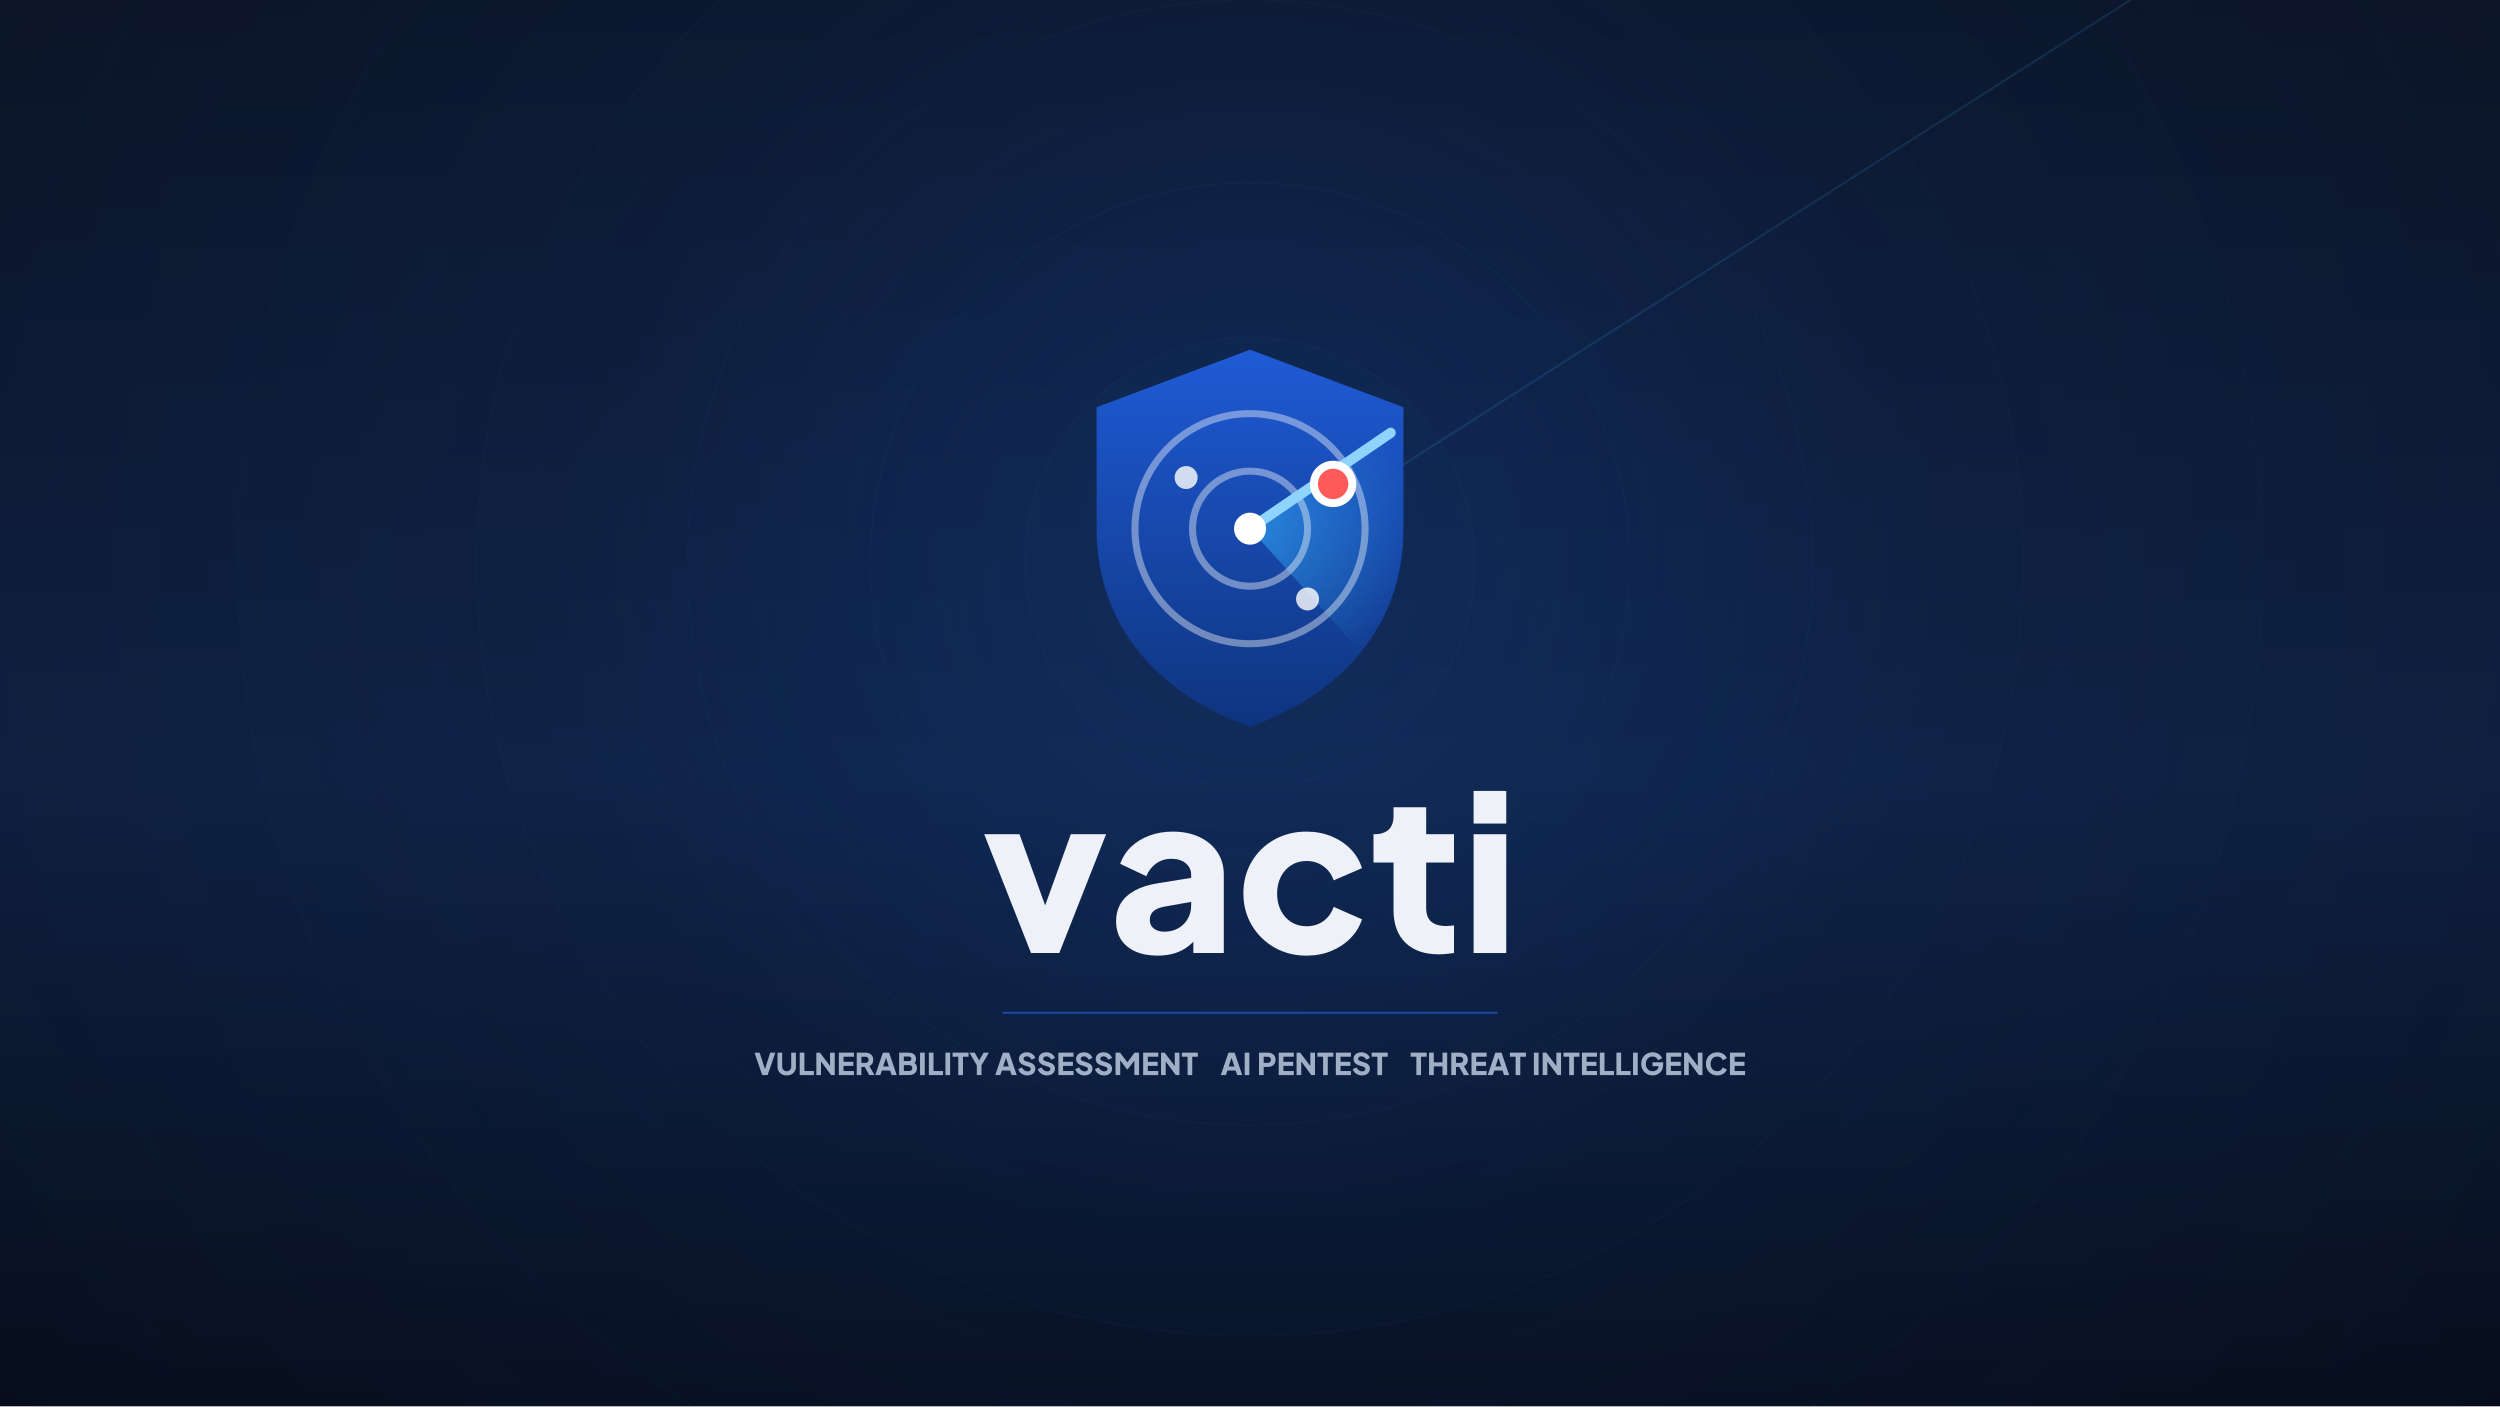
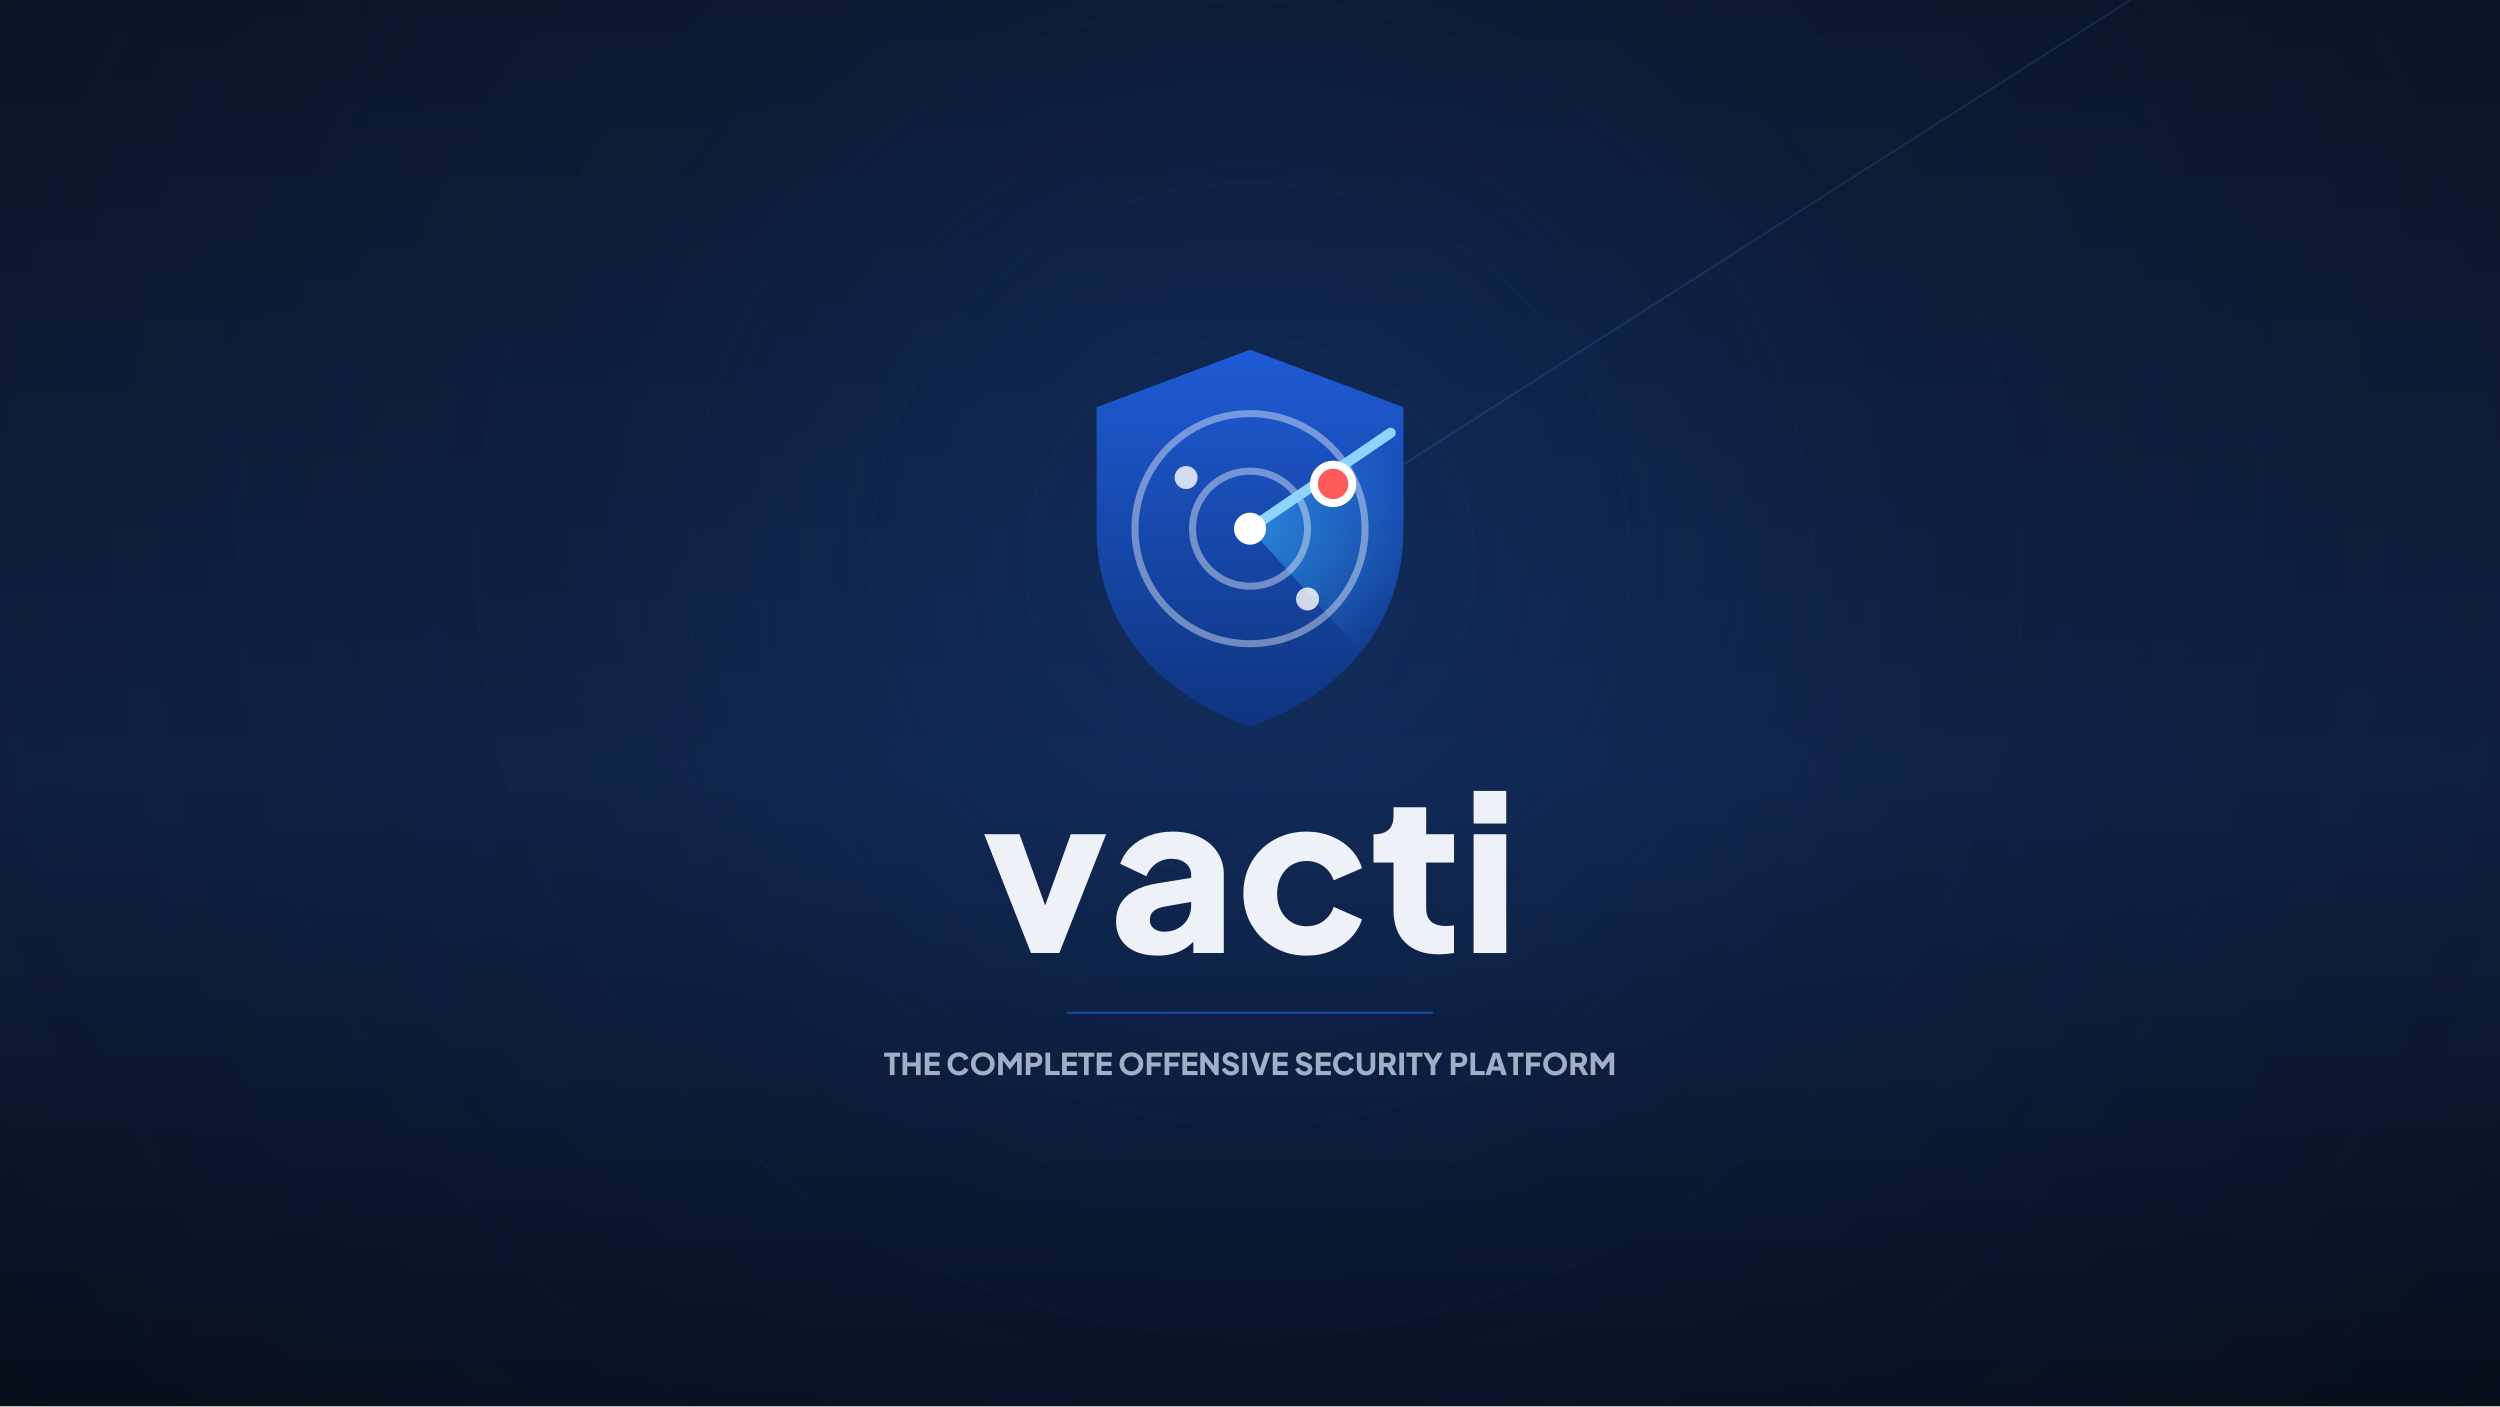
<svg xmlns="http://www.w3.org/2000/svg" width="2560" height="1440" viewBox="0 0 2560 1440" fill="none">
  <defs>
    <linearGradient id="bg-wp2560" x1="0" y1="0" x2="0" y2="1440" gradientUnits="userSpaceOnUse">
      <stop stop-color="#0B1324" />
      <stop offset="0.55" stop-color="#0E1E3C" />
      <stop offset="1" stop-color="#070D1A" />
    </linearGradient>
    <radialGradient id="glow-wp2560" cx="1280.0" cy="576.0" r="1587.2" gradientUnits="userSpaceOnUse">
      <stop stop-color="#1E66E3" stop-opacity="0.22" />
      <stop offset="0.45" stop-color="#1E66E3" stop-opacity="0.07" />
      <stop offset="1" stop-color="#1E66E3" stop-opacity="0" />
    </radialGradient>
  </defs>
  <rect width="2560" height="1440" fill="url(#bg-wp2560)" />
  <rect width="2560" height="1440" fill="url(#glow-wp2560)" />
  <circle cx="1280.0" cy="576.0" r="230.4" fill="none" stroke="#20406E" stroke-width="1.4" opacity="0.160" />
  <circle cx="1280.0" cy="576.0" r="388.8" fill="none" stroke="#20406E" stroke-width="1.4" opacity="0.138" />
  <circle cx="1280.0" cy="576.0" r="576.0" fill="none" stroke="#20406E" stroke-width="1.4" opacity="0.116" />
  <circle cx="1280.0" cy="576.0" r="792.0" fill="none" stroke="#20406E" stroke-width="1.4" opacity="0.094" />
  <circle cx="1280.0" cy="576.0" r="1036.8" fill="none" stroke="#20406E" stroke-width="1.4" opacity="0.072" />
  <path d="M1280.0 576.0 L2316.8 -86.4" stroke="#37B6FF" stroke-width="2" opacity="0.14" stroke-linecap="round" />
  <g transform="translate(1005.4,331.9)">
    <g transform="translate(78.261,0.000) scale(3.27273)">
      <defs>
        <linearGradient id="shield-s" x1="60" y1="8" x2="60" y2="126" gradientUnits="userSpaceOnUse">
          <stop stop-color="#1F5BD6" />
          <stop offset="1" stop-color="#0E347E" />
        </linearGradient>
        <radialGradient id="sweep-s" cx="60" cy="64" r="52" gradientUnits="userSpaceOnUse">
          <stop stop-color="#37B6FF" stop-opacity="0.55" />
          <stop offset="1" stop-color="#37B6FF" stop-opacity="0" />
        </radialGradient>
        <clipPath id="clip-s">
          <path d="M60 8 L108 26 V64 C108 95 88 116 60 126 C32 116 12 95 12 64 V26 Z" />
        </clipPath>
      </defs>
      <path d="M60 8 L108 26 V64 C108 95 88 116 60 126 C32 116 12 95 12 64 V26 Z" fill="url(#shield-s)" />
      <g clip-path="url(#clip-s)">
        <path d="M60 64 L112 30 L120 70 L96 104 Z" fill="url(#sweep-s)" />
        <g stroke="#FFFFFF" stroke-width="2.2" fill="none" opacity="0.4">
          <circle cx="60" cy="64" r="18" />
          <circle cx="60" cy="64" r="36" />
        </g>
        <path d="M60 64 L104 34" stroke="#8FD4FF" stroke-width="3.2" stroke-linecap="round" />
      </g>
      <circle cx="60" cy="64" r="5" fill="#FFFFFF" />
      <circle cx="40" cy="48" r="3.6" fill="#FFFFFF" opacity="0.8" />
      <circle cx="78" cy="86" r="3.6" fill="#FFFFFF" opacity="0.8" />
      <circle cx="86" cy="50" r="6" fill="#FF5A5A" stroke="#FFFFFF" stroke-width="2.5" />
    </g>
    <g transform="translate(0.00,644.00)">
      <g transform="translate(0.000,0.000)" fill="#EEF2F8">
        <path transform="translate(0.000,0) scale(0.22282,-0.22282)" d="M226 0 11 546H173L322 133H260L409 546H571L356 0Z" />
        <path transform="translate(130.126,0) scale(0.22282,-0.22282)" d="M224 -12Q165 -12 122.0 7.0Q79 26 56.0 61.5Q33 97 33 146Q33 192 54.0 227.5Q75 263 118.5 287.0Q162 311 227 321L394 348V238L254 213Q222 207 205.0 192.5Q188 178 188 151Q188 126 207.0 112.0Q226 98 254 98Q291 98 319.0 114.0Q347 130 362.5 157.5Q378 185 378 218V360Q378 391 353.5 412.0Q329 433 287 433Q247 433 216.5 411.0Q186 389 172 353L52 410Q68 456 103.0 489.0Q138 522 187.0 540.0Q236 558 294 558Q363 558 416.0 533.0Q469 508 498.5 463.5Q528 419 528 360V0H388V88L422 94Q398 58 369.0 34.5Q340 11 304.0 -0.5Q268 -12 224 -12Z" />
        <path transform="translate(260.475,0) scale(0.22282,-0.22282)" d="M323 -12Q241 -12 175.5 25.5Q110 63 71.5 128.0Q33 193 33 274Q33 355 71.0 419.5Q109 484 175.0 521.0Q241 558 323 558Q384 558 436.0 537.0Q488 516 525.0 478.5Q562 441 578 390L448 334Q434 375 400.5 399.0Q367 423 323 423Q284 423 253.5 404.0Q223 385 205.5 351.0Q188 317 188 273Q188 229 205.5 195.0Q223 161 253.5 142.0Q284 123 323 123Q368 123 401.0 147.0Q434 171 448 212L578 155Q563 107 526.0 69.0Q489 31 437.0 9.5Q385 -12 323 -12Z" />
        <path transform="translate(397.063,0) scale(0.22282,-0.22282)" d="M318 -6Q219 -6 164.5 47.5Q110 101 110 197V416H18V546H23Q65 546 87.5 567.0Q110 588 110 630V670H260V546H388V416H260V207Q260 179 270.0 160.5Q280 142 301.0 133.0Q322 124 353 124Q360 124 369.0 125.0Q378 126 388 127V0Q373 -2 354.0 -4.0Q335 -6 318 -6Z" />
        <path transform="translate(491.315,0) scale(0.22282,-0.22282)" d="M55 0V546H205V0ZM55 595V745H205V595Z" />
      </g>
    </g>
  </g>
-   <g transform="translate(772.3,1100.9)">
+   <g transform="translate(905.0,1100.9)">
    <g transform="translate(0.000,0.000)" fill="#9FB0C6">
-       <path transform="translate(0.000,0) scale(0.03087,-0.03087)" d="M266 0 11 745H181L373 147H339L531 745H701L446 0Z" />
-       <path transform="translate(22.108,0) scale(0.03087,-0.03087)" d="M362 -12Q274 -12 205.0 25.0Q136 62 96.5 126.5Q57 191 57 273V745H212V283Q212 239 231.5 203.5Q251 168 285.0 148.0Q319 128 362 128Q406 128 439.5 148.0Q473 168 492.5 203.5Q512 239 512 283V745H667V273Q667 191 627.5 126.5Q588 62 519.0 25.0Q450 -12 362 -12Z" />
-       <path transform="translate(44.586,0) scale(0.03087,-0.03087)" d="M66 0V745H221V135H536V0Z" />
-       <path transform="translate(61.599,0) scale(0.03087,-0.03087)" d="M66 0V745H185L585 218L521 203V745H676V0H556L163 531L221 546V0Z" />
-       <path transform="translate(84.633,0) scale(0.03087,-0.03087)" d="M66 0V745H567V610H221V441H547V306H221V135H567V0Z" />
-       <path transform="translate(102.944,0) scale(0.03087,-0.03087)" d="M66 0V745H351Q428 745 487.5 718.0Q547 691 581.0 638.0Q615 585 615 507Q615 431 580.0 377.5Q545 324 486 297L656 0H482L298 329L398 270H221V0ZM221 405H352Q385 405 409.0 418.0Q433 431 446.5 454.0Q460 477 460 507Q460 538 446.5 561.0Q433 584 409.0 597.0Q385 610 352 610H221Z" />
-       <path transform="translate(123.662,0) scale(0.03087,-0.03087)" d="M11 0 263 745H469L721 0H552L502 152H229L179 0ZM272 287H459L345 639H387Z" />
-       <path transform="translate(146.387,0) scale(0.03087,-0.03087)" d="M66 0V745H381Q458 745 513.0 719.0Q568 693 597.0 644.5Q626 596 626 527Q626 478 599.0 433.5Q572 389 510 359V435Q569 412 601.0 380.0Q633 348 645.0 310.5Q657 273 657 232Q657 122 584.0 61.0Q511 0 381 0ZM221 135H399Q446 135 474.0 162.0Q502 189 502 232Q502 276 474.0 303.0Q446 330 399 330H221ZM221 465H392Q428 465 449.5 485.5Q471 506 471 540Q471 574 449.5 594.5Q428 615 392 615H221Z" />
-       <path transform="translate(167.816,0) scale(0.03087,-0.03087)" d="M66 0V745H221V0Z" />
-       <path transform="translate(176.803,0) scale(0.03087,-0.03087)" d="M66 0V745H221V135H536V0Z" />
-       <path transform="translate(193.816,0) scale(0.03087,-0.03087)" d="M66 0V745H221V0Z" />
-       <path transform="translate(202.803,0) scale(0.03087,-0.03087)" d="M200 0V610H11V745H541V610H355V0Z" />
-       <path transform="translate(219.971,0) scale(0.03087,-0.03087)" d="M259 0V325L11 745H188L368 429H305L484 745H661L414 326V0Z" />
-       <path transform="translate(246.527,0) scale(0.03087,-0.03087)" d="M11 0 263 745H469L721 0H552L502 152H229L179 0ZM272 287H459L345 639H387Z" />
-       <path transform="translate(269.253,0) scale(0.03087,-0.03087)" d="M337 -12Q267 -12 205.5 13.5Q144 39 99.5 86.0Q55 133 33 197L160 254Q188 193 237.5 158.0Q287 123 347 123Q379 123 402.0 133.0Q425 143 438.0 160.5Q451 178 451 202Q451 228 435.0 246.5Q419 265 385 276L239 324Q150 353 105.0 406.5Q60 460 60 535Q60 601 92.5 651.0Q125 701 183.5 729.0Q242 757 318 757Q385 757 442.0 734.0Q499 711 540.5 669.0Q582 627 603 568L477 511Q456 563 414.0 592.5Q372 622 318 622Q287 622 263.0 612.0Q239 602 226.0 583.5Q213 565 213 541Q213 515 230.0 495.5Q247 476 281 465L424 419Q514 390 558.5 338.0Q603 286 603 211Q603 146 569.0 95.5Q535 45 475.5 16.5Q416 -12 337 -12Z" />
-       <path transform="translate(289.353,0) scale(0.03087,-0.03087)" d="M337 -12Q267 -12 205.5 13.5Q144 39 99.5 86.0Q55 133 33 197L160 254Q188 193 237.5 158.0Q287 123 347 123Q379 123 402.0 133.0Q425 143 438.0 160.5Q451 178 451 202Q451 228 435.0 246.5Q419 265 385 276L239 324Q150 353 105.0 406.5Q60 460 60 535Q60 601 92.5 651.0Q125 701 183.5 729.0Q242 757 318 757Q385 757 442.0 734.0Q499 711 540.5 669.0Q582 627 603 568L477 511Q456 563 414.0 592.5Q372 622 318 622Q287 622 263.0 612.0Q239 602 226.0 583.5Q213 565 213 541Q213 515 230.0 495.5Q247 476 281 465L424 419Q514 390 558.5 338.0Q603 286 603 211Q603 146 569.0 95.5Q535 45 475.5 16.5Q416 -12 337 -12Z" />
-       <path transform="translate(309.454,0) scale(0.03087,-0.03087)" d="M66 0V745H567V610H221V441H547V306H221V135H567V0Z" />
-       <path transform="translate(327.765,0) scale(0.03087,-0.03087)" d="M337 -12Q267 -12 205.5 13.5Q144 39 99.5 86.0Q55 133 33 197L160 254Q188 193 237.5 158.0Q287 123 347 123Q379 123 402.0 133.0Q425 143 438.0 160.5Q451 178 451 202Q451 228 435.0 246.5Q419 265 385 276L239 324Q150 353 105.0 406.5Q60 460 60 535Q60 601 92.5 651.0Q125 701 183.5 729.0Q242 757 318 757Q385 757 442.0 734.0Q499 711 540.5 669.0Q582 627 603 568L477 511Q456 563 414.0 592.5Q372 622 318 622Q287 622 263.0 612.0Q239 602 226.0 583.5Q213 565 213 541Q213 515 230.0 495.5Q247 476 281 465L424 419Q514 390 558.5 338.0Q603 286 603 211Q603 146 569.0 95.5Q535 45 475.5 16.5Q416 -12 337 -12Z" />
-       <path transform="translate(347.866,0) scale(0.03087,-0.03087)" d="M337 -12Q267 -12 205.5 13.5Q144 39 99.5 86.0Q55 133 33 197L160 254Q188 193 237.5 158.0Q287 123 347 123Q379 123 402.0 133.0Q425 143 438.0 160.5Q451 178 451 202Q451 228 435.0 246.5Q419 265 385 276L239 324Q150 353 105.0 406.5Q60 460 60 535Q60 601 92.5 651.0Q125 701 183.5 729.0Q242 757 318 757Q385 757 442.0 734.0Q499 711 540.5 669.0Q582 627 603 568L477 511Q456 563 414.0 592.5Q372 622 318 622Q287 622 263.0 612.0Q239 602 226.0 583.5Q213 565 213 541Q213 515 230.0 495.5Q247 476 281 465L424 419Q514 390 558.5 338.0Q603 286 603 211Q603 146 569.0 95.5Q535 45 475.5 16.5Q416 -12 337 -12Z" />
-       <path transform="translate(367.967,0) scale(0.03087,-0.03087)" d="M66 0V745H216L495 375H425L696 745H846V0H691V574L753 560L466 190H446L169 560L221 574V0Z" />
-       <path transform="translate(396.249,0) scale(0.03087,-0.03087)" d="M66 0V745H567V610H221V441H547V306H221V135H567V0Z" />
-       <path transform="translate(414.559,0) scale(0.03087,-0.03087)" d="M66 0V745H185L585 218L521 203V745H676V0H556L163 531L221 546V0Z" />
-       <path transform="translate(437.593,0) scale(0.03087,-0.03087)" d="M200 0V610H11V745H541V610H355V0Z" />
-       <path transform="translate(477.495,0) scale(0.03087,-0.03087)" d="M11 0 263 745H469L721 0H552L502 152H229L179 0ZM272 287H459L345 639H387Z" />
-       <path transform="translate(500.220,0) scale(0.03087,-0.03087)" d="M66 0V745H221V0Z" />
-       <path transform="translate(514.891,0) scale(0.03087,-0.03087)" d="M66 0V745H352Q429 745 488.5 718.0Q548 691 582.0 638.0Q616 585 616 507Q616 431 581.5 378.0Q547 325 487.5 297.5Q428 270 352 270H221V0ZM221 405H353Q386 405 410.0 418.0Q434 431 447.5 454.0Q461 477 461 507Q461 538 447.5 561.0Q434 584 410.0 597.0Q386 610 353 610H221Z" />
-       <path transform="translate(535.053,0) scale(0.03087,-0.03087)" d="M66 0V745H567V610H221V441H547V306H221V135H567V0Z" />
-       <path transform="translate(553.364,0) scale(0.03087,-0.03087)" d="M66 0V745H185L585 218L521 203V745H676V0H556L163 531L221 546V0Z" />
-       <path transform="translate(576.397,0) scale(0.03087,-0.03087)" d="M200 0V610H11V745H541V610H355V0Z" />
-       <path transform="translate(593.565,0) scale(0.03087,-0.03087)" d="M66 0V745H567V610H221V441H547V306H221V135H567V0Z" />
-       <path transform="translate(611.876,0) scale(0.03087,-0.03087)" d="M337 -12Q267 -12 205.5 13.5Q144 39 99.5 86.0Q55 133 33 197L160 254Q188 193 237.5 158.0Q287 123 347 123Q379 123 402.0 133.0Q425 143 438.0 160.5Q451 178 451 202Q451 228 435.0 246.5Q419 265 385 276L239 324Q150 353 105.0 406.5Q60 460 60 535Q60 601 92.5 651.0Q125 701 183.5 729.0Q242 757 318 757Q385 757 442.0 734.0Q499 711 540.5 669.0Q582 627 603 568L477 511Q456 563 414.0 592.5Q372 622 318 622Q287 622 263.0 612.0Q239 602 226.0 583.5Q213 565 213 541Q213 515 230.0 495.5Q247 476 281 465L424 419Q514 390 558.5 338.0Q603 286 603 211Q603 146 569.0 95.5Q535 45 475.5 16.5Q416 -12 337 -12Z" />
-       <path transform="translate(631.977,0) scale(0.03087,-0.03087)" d="M200 0V610H11V745H541V610H355V0Z" />
-       <path transform="translate(671.879,0) scale(0.03087,-0.03087)" d="M200 0V610H11V745H541V610H355V0Z" />
-       <path transform="translate(689.047,0) scale(0.03087,-0.03087)" d="M66 0V745H221V423H511V745H666V0H511V288H221V0Z" />
-       <path transform="translate(711.772,0) scale(0.03087,-0.03087)" d="M66 0V745H351Q428 745 487.5 718.0Q547 691 581.0 638.0Q615 585 615 507Q615 431 580.0 377.5Q545 324 486 297L656 0H482L298 329L398 270H221V0ZM221 405H352Q385 405 409.0 418.0Q433 431 446.5 454.0Q460 477 460 507Q460 538 446.5 561.0Q433 584 409.0 597.0Q385 610 352 610H221Z" />
-       <path transform="translate(732.490,0) scale(0.03087,-0.03087)" d="M66 0V745H567V610H221V441H547V306H221V135H567V0Z" />
-       <path transform="translate(750.801,0) scale(0.03087,-0.03087)" d="M11 0 263 745H469L721 0H552L502 152H229L179 0ZM272 287H459L345 639H387Z" />
-       <path transform="translate(773.526,0) scale(0.03087,-0.03087)" d="M200 0V610H11V745H541V610H355V0Z" />
-       <path transform="translate(796.377,0) scale(0.03087,-0.03087)" d="M66 0V745H221V0Z" />
-       <path transform="translate(805.364,0) scale(0.03087,-0.03087)" d="M66 0V745H185L585 218L521 203V745H676V0H556L163 531L221 546V0Z" />
-       <path transform="translate(828.398,0) scale(0.03087,-0.03087)" d="M200 0V610H11V745H541V610H355V0Z" />
-       <path transform="translate(845.566,0) scale(0.03087,-0.03087)" d="M66 0V745H567V610H221V441H547V306H221V135H567V0Z" />
-       <path transform="translate(863.877,0) scale(0.03087,-0.03087)" d="M66 0V745H221V135H536V0Z" />
-       <path transform="translate(880.890,0) scale(0.03087,-0.03087)" d="M66 0V745H221V135H536V0Z" />
-       <path transform="translate(897.904,0) scale(0.03087,-0.03087)" d="M66 0V745H221V0Z" />
-       <path transform="translate(906.891,0) scale(0.03087,-0.03087)" d="M424 -12Q344 -12 275.0 17.0Q206 46 154.0 98.0Q102 150 73.0 220.0Q44 290 44 373Q44 456 72.0 526.5Q100 597 151.0 648.5Q202 700 270.5 728.5Q339 757 420 757Q501 757 565.5 730.0Q630 703 675.0 658.0Q720 613 739 558L602 492Q583 546 535.5 581.5Q488 617 420 617Q354 617 304.0 586.0Q254 555 226.5 500.5Q199 446 199 373Q199 300 228.0 245.0Q257 190 307.5 159.0Q358 128 424 128Q475 128 519.5 147.5Q564 167 591.5 204.0Q619 241 619 293V355L690 295H420V425H774V346Q774 255 744.0 187.5Q714 120 663.5 75.5Q613 31 550.5 9.5Q488 -12 424 -12Z" />
-       <path transform="translate(931.839,0) scale(0.03087,-0.03087)" d="M66 0V745H567V610H221V441H547V306H221V135H567V0Z" />
-       <path transform="translate(950.149,0) scale(0.03087,-0.03087)" d="M66 0V745H185L585 218L521 203V745H676V0H556L163 531L221 546V0Z" />
-       <path transform="translate(973.183,0) scale(0.03087,-0.03087)" d="M420 -12Q340 -12 271.5 17.0Q203 46 152.0 98.0Q101 150 72.5 220.0Q44 290 44 373Q44 456 72.0 526.5Q100 597 151.0 648.5Q202 700 270.5 728.5Q339 757 420 757Q501 757 565.5 730.0Q630 703 675.0 658.0Q720 613 739 558L602 492Q583 546 535.5 581.5Q488 617 420 617Q354 617 304.0 586.0Q254 555 226.5 500.5Q199 446 199 373Q199 300 226.5 245.0Q254 190 304.0 159.0Q354 128 420 128Q488 128 535.5 163.5Q583 199 602 253L739 187Q720 132 675.0 87.0Q630 42 565.5 15.0Q501 -12 420 -12Z" />
-       <path transform="translate(997.143,0) scale(0.03087,-0.03087)" d="M66 0V745H567V610H221V441H547V306H221V135H567V0Z" />
+       <path transform="translate(0.000,0) scale(0.03087,-0.03087)" d="M200 0V610H11V745H541V610H355V0Z" />
+       <path transform="translate(17.168,0) scale(0.03087,-0.03087)" d="M66 0V745H221V423H511V745H666V0H511V288H221V0Z" />
+       <path transform="translate(39.893,0) scale(0.03087,-0.03087)" d="M66 0V745H567V610H221V441H547V306H221V135H567V0Z" />
+       <path transform="translate(63.887,0) scale(0.03087,-0.03087)" d="M420 -12Q340 -12 271.5 17.0Q203 46 152.0 98.0Q101 150 72.5 220.0Q44 290 44 373Q44 456 72.0 526.5Q100 597 151.0 648.5Q202 700 270.5 728.5Q339 757 420 757Q501 757 565.5 730.0Q630 703 675.0 658.0Q720 613 739 558L602 492Q583 546 535.5 581.5Q488 617 420 617Q354 617 304.0 586.0Q254 555 226.5 500.5Q199 446 199 373Q199 300 226.5 245.0Q254 190 304.0 159.0Q354 128 420 128Q488 128 535.5 163.5Q583 199 602 253L739 187Q720 132 675.0 87.0Q630 42 565.5 15.0Q501 -12 420 -12Z" />
+       <path transform="translate(87.847,0) scale(0.03087,-0.03087)" d="M439 -12Q355 -12 283.0 17.0Q211 46 157.5 98.5Q104 151 74.0 221.0Q44 291 44 373Q44 455 73.5 525.0Q103 595 156.5 647.0Q210 699 282.0 728.0Q354 757 439 757Q524 757 596.0 728.0Q668 699 721.5 647.0Q775 595 804.5 525.0Q834 455 834 373Q834 291 804.0 221.0Q774 151 720.5 98.5Q667 46 595.0 17.0Q523 -12 439 -12ZM439 128Q490 128 533.5 146.0Q577 164 610.0 196.5Q643 229 661.0 274.0Q679 319 679 373Q679 427 661.0 471.5Q643 516 610.0 549.0Q577 582 533.5 599.5Q490 617 439 617Q388 617 344.5 599.5Q301 582 268.0 549.0Q235 516 217.0 471.5Q199 427 199 373Q199 319 217.0 274.0Q235 229 268.0 196.5Q301 164 344.5 146.0Q388 128 439 128Z" />
+       <path transform="translate(115.080,0) scale(0.03087,-0.03087)" d="M66 0V745H216L495 375H425L696 745H846V0H691V574L753 560L466 190H446L169 560L221 574V0Z" />
+       <path transform="translate(143.362,0) scale(0.03087,-0.03087)" d="M66 0V745H352Q429 745 488.5 718.0Q548 691 582.0 638.0Q616 585 616 507Q616 431 581.5 378.0Q547 325 487.5 297.5Q428 270 352 270H221V0ZM221 405H353Q386 405 410.0 418.0Q434 431 447.5 454.0Q461 477 461 507Q461 538 447.5 561.0Q434 584 410.0 597.0Q386 610 353 610H221Z" />
+       <path transform="translate(163.524,0) scale(0.03087,-0.03087)" d="M66 0V745H221V135H536V0Z" />
+       <path transform="translate(180.538,0) scale(0.03087,-0.03087)" d="M66 0V745H567V610H221V441H547V306H221V135H567V0Z" />
+       <path transform="translate(198.848,0) scale(0.03087,-0.03087)" d="M200 0V610H11V745H541V610H355V0Z" />
+       <path transform="translate(216.016,0) scale(0.03087,-0.03087)" d="M66 0V745H567V610H221V441H547V306H221V135H567V0Z" />
+       <path transform="translate(240.010,0) scale(0.03087,-0.03087)" d="M439 -12Q355 -12 283.0 17.0Q211 46 157.5 98.5Q104 151 74.0 221.0Q44 291 44 373Q44 455 73.5 525.0Q103 595 156.5 647.0Q210 699 282.0 728.0Q354 757 439 757Q524 757 596.0 728.0Q668 699 721.5 647.0Q775 595 804.5 525.0Q834 455 834 373Q834 291 804.0 221.0Q774 151 720.5 98.5Q667 46 595.0 17.0Q523 -12 439 -12ZM439 128Q490 128 533.5 146.0Q577 164 610.0 196.5Q643 229 661.0 274.0Q679 319 679 373Q679 427 661.0 471.5Q643 516 610.0 549.0Q577 582 533.5 599.5Q490 617 439 617Q388 617 344.5 599.5Q301 582 268.0 549.0Q235 516 217.0 471.5Q199 427 199 373Q199 319 217.0 274.0Q235 229 268.0 196.5Q301 164 344.5 146.0Q388 128 439 128Z" />
+       <path transform="translate(267.243,0) scale(0.03087,-0.03087)" d="M66 0V745H576V610H221V421H526V286H221V0Z" />
+       <path transform="translate(285.491,0) scale(0.03087,-0.03087)" d="M66 0V745H576V610H221V421H526V286H221V0Z" />
+       <path transform="translate(303.740,0) scale(0.03087,-0.03087)" d="M66 0V745H567V610H221V441H547V306H221V135H567V0Z" />
+       <path transform="translate(322.050,0) scale(0.03087,-0.03087)" d="M66 0V745H185L585 218L521 203V745H676V0H556L163 531L221 546V0Z" />
+       <path transform="translate(345.084,0) scale(0.03087,-0.03087)" d="M337 -12Q267 -12 205.5 13.5Q144 39 99.5 86.0Q55 133 33 197L160 254Q188 193 237.5 158.0Q287 123 347 123Q379 123 402.0 133.0Q425 143 438.0 160.5Q451 178 451 202Q451 228 435.0 246.5Q419 265 385 276L239 324Q150 353 105.0 406.5Q60 460 60 535Q60 601 92.5 651.0Q125 701 183.5 729.0Q242 757 318 757Q385 757 442.0 734.0Q499 711 540.5 669.0Q582 627 603 568L477 511Q456 563 414.0 592.5Q372 622 318 622Q287 622 263.0 612.0Q239 602 226.0 583.5Q213 565 213 541Q213 515 230.0 495.5Q247 476 281 465L424 419Q514 390 558.5 338.0Q603 286 603 211Q603 146 569.0 95.5Q535 45 475.5 16.5Q416 -12 337 -12Z" />
+       <path transform="translate(365.185,0) scale(0.03087,-0.03087)" d="M66 0V745H221V0Z" />
+       <path transform="translate(374.172,0) scale(0.03087,-0.03087)" d="M266 0 11 745H181L373 147H339L531 745H701L446 0Z" />
+       <path transform="translate(396.280,0) scale(0.03087,-0.03087)" d="M66 0V745H567V610H221V441H547V306H221V135H567V0Z" />
+       <path transform="translate(420.274,0) scale(0.03087,-0.03087)" d="M337 -12Q267 -12 205.5 13.5Q144 39 99.5 86.0Q55 133 33 197L160 254Q188 193 237.5 158.0Q287 123 347 123Q379 123 402.0 133.0Q425 143 438.0 160.5Q451 178 451 202Q451 228 435.0 246.5Q419 265 385 276L239 324Q150 353 105.0 406.5Q60 460 60 535Q60 601 92.5 651.0Q125 701 183.5 729.0Q242 757 318 757Q385 757 442.0 734.0Q499 711 540.5 669.0Q582 627 603 568L477 511Q456 563 414.0 592.5Q372 622 318 622Q287 622 263.0 612.0Q239 602 226.0 583.5Q213 565 213 541Q213 515 230.0 495.5Q247 476 281 465L424 419Q514 390 558.5 338.0Q603 286 603 211Q603 146 569.0 95.5Q535 45 475.5 16.5Q416 -12 337 -12Z" />
+       <path transform="translate(440.374,0) scale(0.03087,-0.03087)" d="M66 0V745H567V610H221V441H547V306H221V135H567V0Z" />
+       <path transform="translate(458.685,0) scale(0.03087,-0.03087)" d="M420 -12Q340 -12 271.5 17.0Q203 46 152.0 98.0Q101 150 72.5 220.0Q44 290 44 373Q44 456 72.0 526.5Q100 597 151.0 648.5Q202 700 270.5 728.5Q339 757 420 757Q501 757 565.5 730.0Q630 703 675.0 658.0Q720 613 739 558L602 492Q583 546 535.5 581.5Q488 617 420 617Q354 617 304.0 586.0Q254 555 226.5 500.5Q199 446 199 373Q199 300 226.5 245.0Q254 190 304.0 159.0Q354 128 420 128Q488 128 535.5 163.5Q583 199 602 253L739 187Q720 132 675.0 87.0Q630 42 565.5 15.0Q501 -12 420 -12Z" />
+       <path transform="translate(482.645,0) scale(0.03087,-0.03087)" d="M362 -12Q274 -12 205.0 25.0Q136 62 96.5 126.5Q57 191 57 273V745H212V283Q212 239 231.5 203.5Q251 168 285.0 148.0Q319 128 362 128Q406 128 439.5 148.0Q473 168 492.5 203.5Q512 239 512 283V745H667V273Q667 191 627.5 126.5Q588 62 519.0 25.0Q450 -12 362 -12Z" />
+       <path transform="translate(505.123,0) scale(0.03087,-0.03087)" d="M66 0V745H351Q428 745 487.5 718.0Q547 691 581.0 638.0Q615 585 615 507Q615 431 580.0 377.5Q545 324 486 297L656 0H482L298 329L398 270H221V0ZM221 405H352Q385 405 409.0 418.0Q433 431 446.5 454.0Q460 477 460 507Q460 538 446.5 561.0Q433 584 409.0 597.0Q385 610 352 610H221Z" />
+       <path transform="translate(525.841,0) scale(0.03087,-0.03087)" d="M66 0V745H221V0Z" />
+       <path transform="translate(534.828,0) scale(0.03087,-0.03087)" d="M200 0V610H11V745H541V610H355V0Z" />
+       <path transform="translate(551.996,0) scale(0.03087,-0.03087)" d="M259 0V325L11 745H188L368 429H305L484 745H661L414 326V0Z" />
+       <path transform="translate(578.553,0) scale(0.03087,-0.03087)" d="M66 0V745H352Q429 745 488.5 718.0Q548 691 582.0 638.0Q616 585 616 507Q616 431 581.5 378.0Q547 325 487.5 297.5Q428 270 352 270H221V0ZM221 405H353Q386 405 410.0 418.0Q434 431 447.5 454.0Q461 477 461 507Q461 538 447.5 561.0Q434 584 410.0 597.0Q386 610 353 610H221Z" />
+       <path transform="translate(598.715,0) scale(0.03087,-0.03087)" d="M66 0V745H221V135H536V0Z" />
+       <path transform="translate(615.729,0) scale(0.03087,-0.03087)" d="M11 0 263 745H469L721 0H552L502 152H229L179 0ZM272 287H459L345 639H387Z" />
+       <path transform="translate(638.454,0) scale(0.03087,-0.03087)" d="M200 0V610H11V745H541V610H355V0Z" />
+       <path transform="translate(655.622,0) scale(0.03087,-0.03087)" d="M66 0V745H576V610H221V421H526V286H221V0Z" />
+       <path transform="translate(673.871,0) scale(0.03087,-0.03087)" d="M439 -12Q355 -12 283.0 17.0Q211 46 157.5 98.5Q104 151 74.0 221.0Q44 291 44 373Q44 455 73.5 525.0Q103 595 156.5 647.0Q210 699 282.0 728.0Q354 757 439 757Q524 757 596.0 728.0Q668 699 721.5 647.0Q775 595 804.5 525.0Q834 455 834 373Q834 291 804.0 221.0Q774 151 720.5 98.5Q667 46 595.0 17.0Q523 -12 439 -12ZM439 128Q490 128 533.5 146.0Q577 164 610.0 196.5Q643 229 661.0 274.0Q679 319 679 373Q679 427 661.0 471.5Q643 516 610.0 549.0Q577 582 533.5 599.5Q490 617 439 617Q388 617 344.5 599.5Q301 582 268.0 549.0Q235 516 217.0 471.5Q199 427 199 373Q199 319 217.0 274.0Q235 229 268.0 196.5Q301 164 344.5 146.0Q388 128 439 128Z" />
+       <path transform="translate(701.103,0) scale(0.03087,-0.03087)" d="M66 0V745H351Q428 745 487.5 718.0Q547 691 581.0 638.0Q615 585 615 507Q615 431 580.0 377.5Q545 324 486 297L656 0H482L298 329L398 270H221V0ZM221 405H352Q385 405 409.0 418.0Q433 431 446.5 454.0Q460 477 460 507Q460 538 446.5 561.0Q433 584 409.0 597.0Q385 610 352 610H221Z" />
+       <path transform="translate(721.822,0) scale(0.03087,-0.03087)" d="M66 0V745H216L495 375H425L696 745H846V0H691V574L753 560L466 190H446L169 560L221 574V0Z" />
    </g>
  </g>
-   <rect x="1026.2" y="1036.1" width="507.7" height="2" rx="1" fill="#1E66E3" opacity="0.6" />
+   <rect x="1092.5" y="1036.1" width="375.0" height="2" rx="1" fill="#1E66E3" opacity="0.6" />
</svg>
